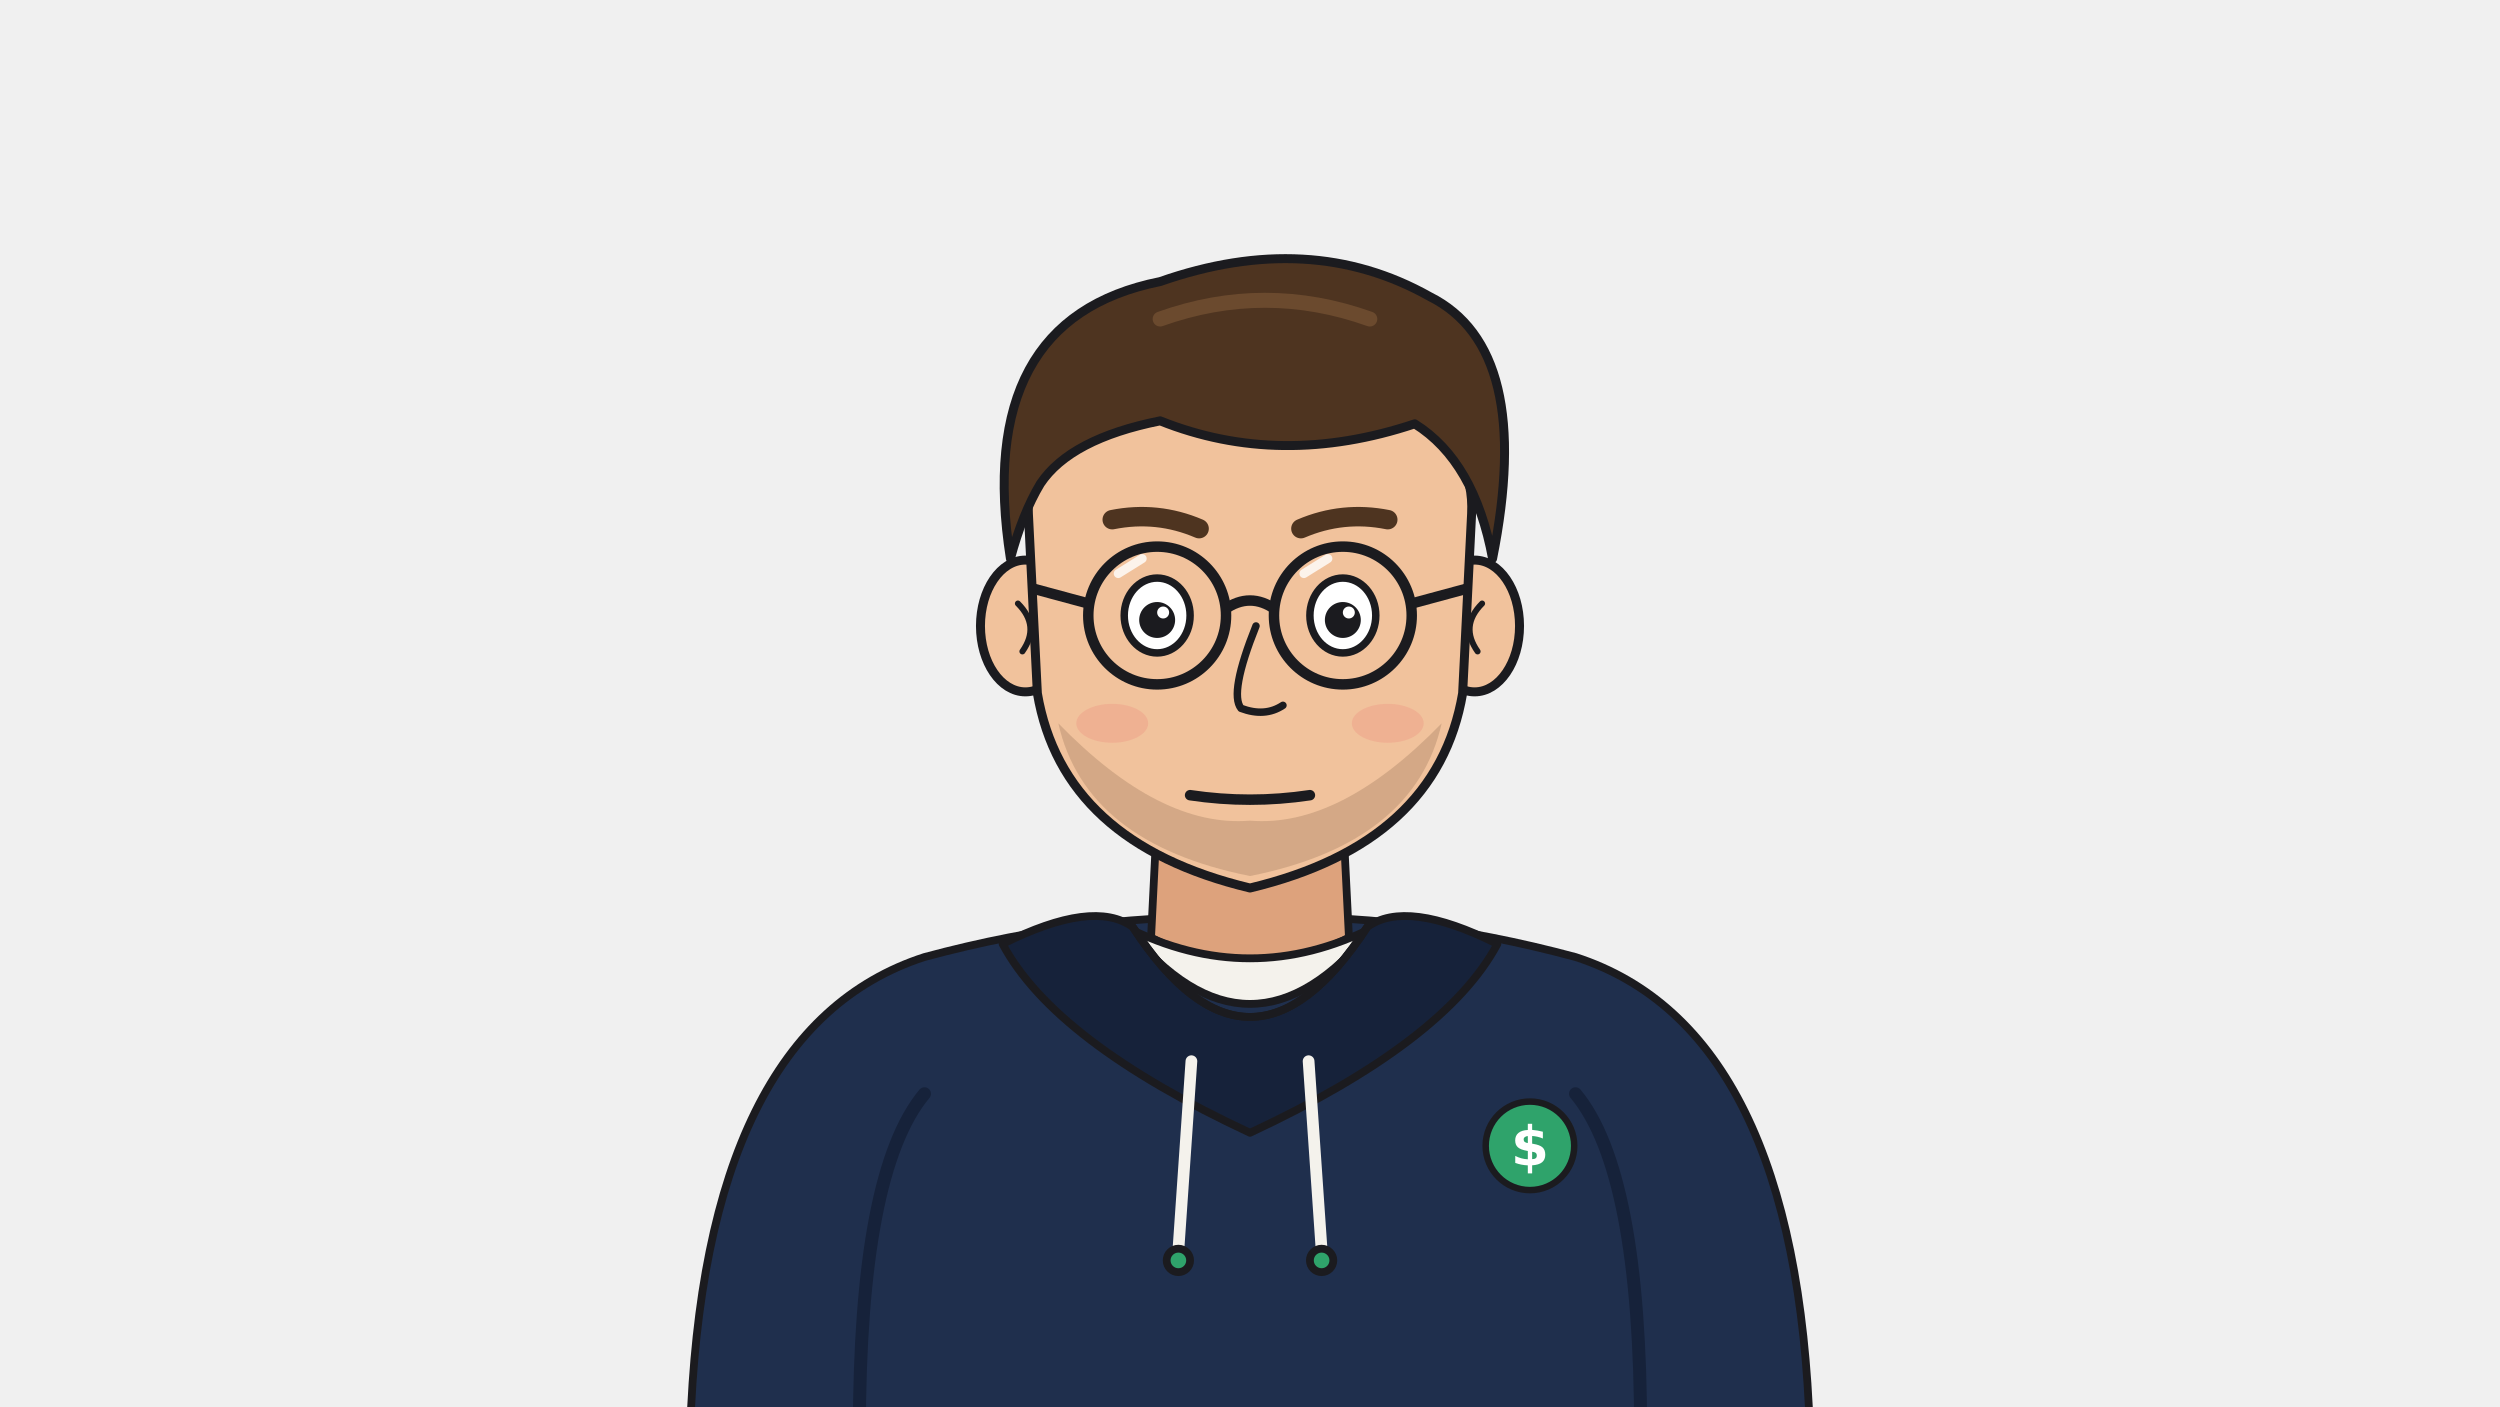
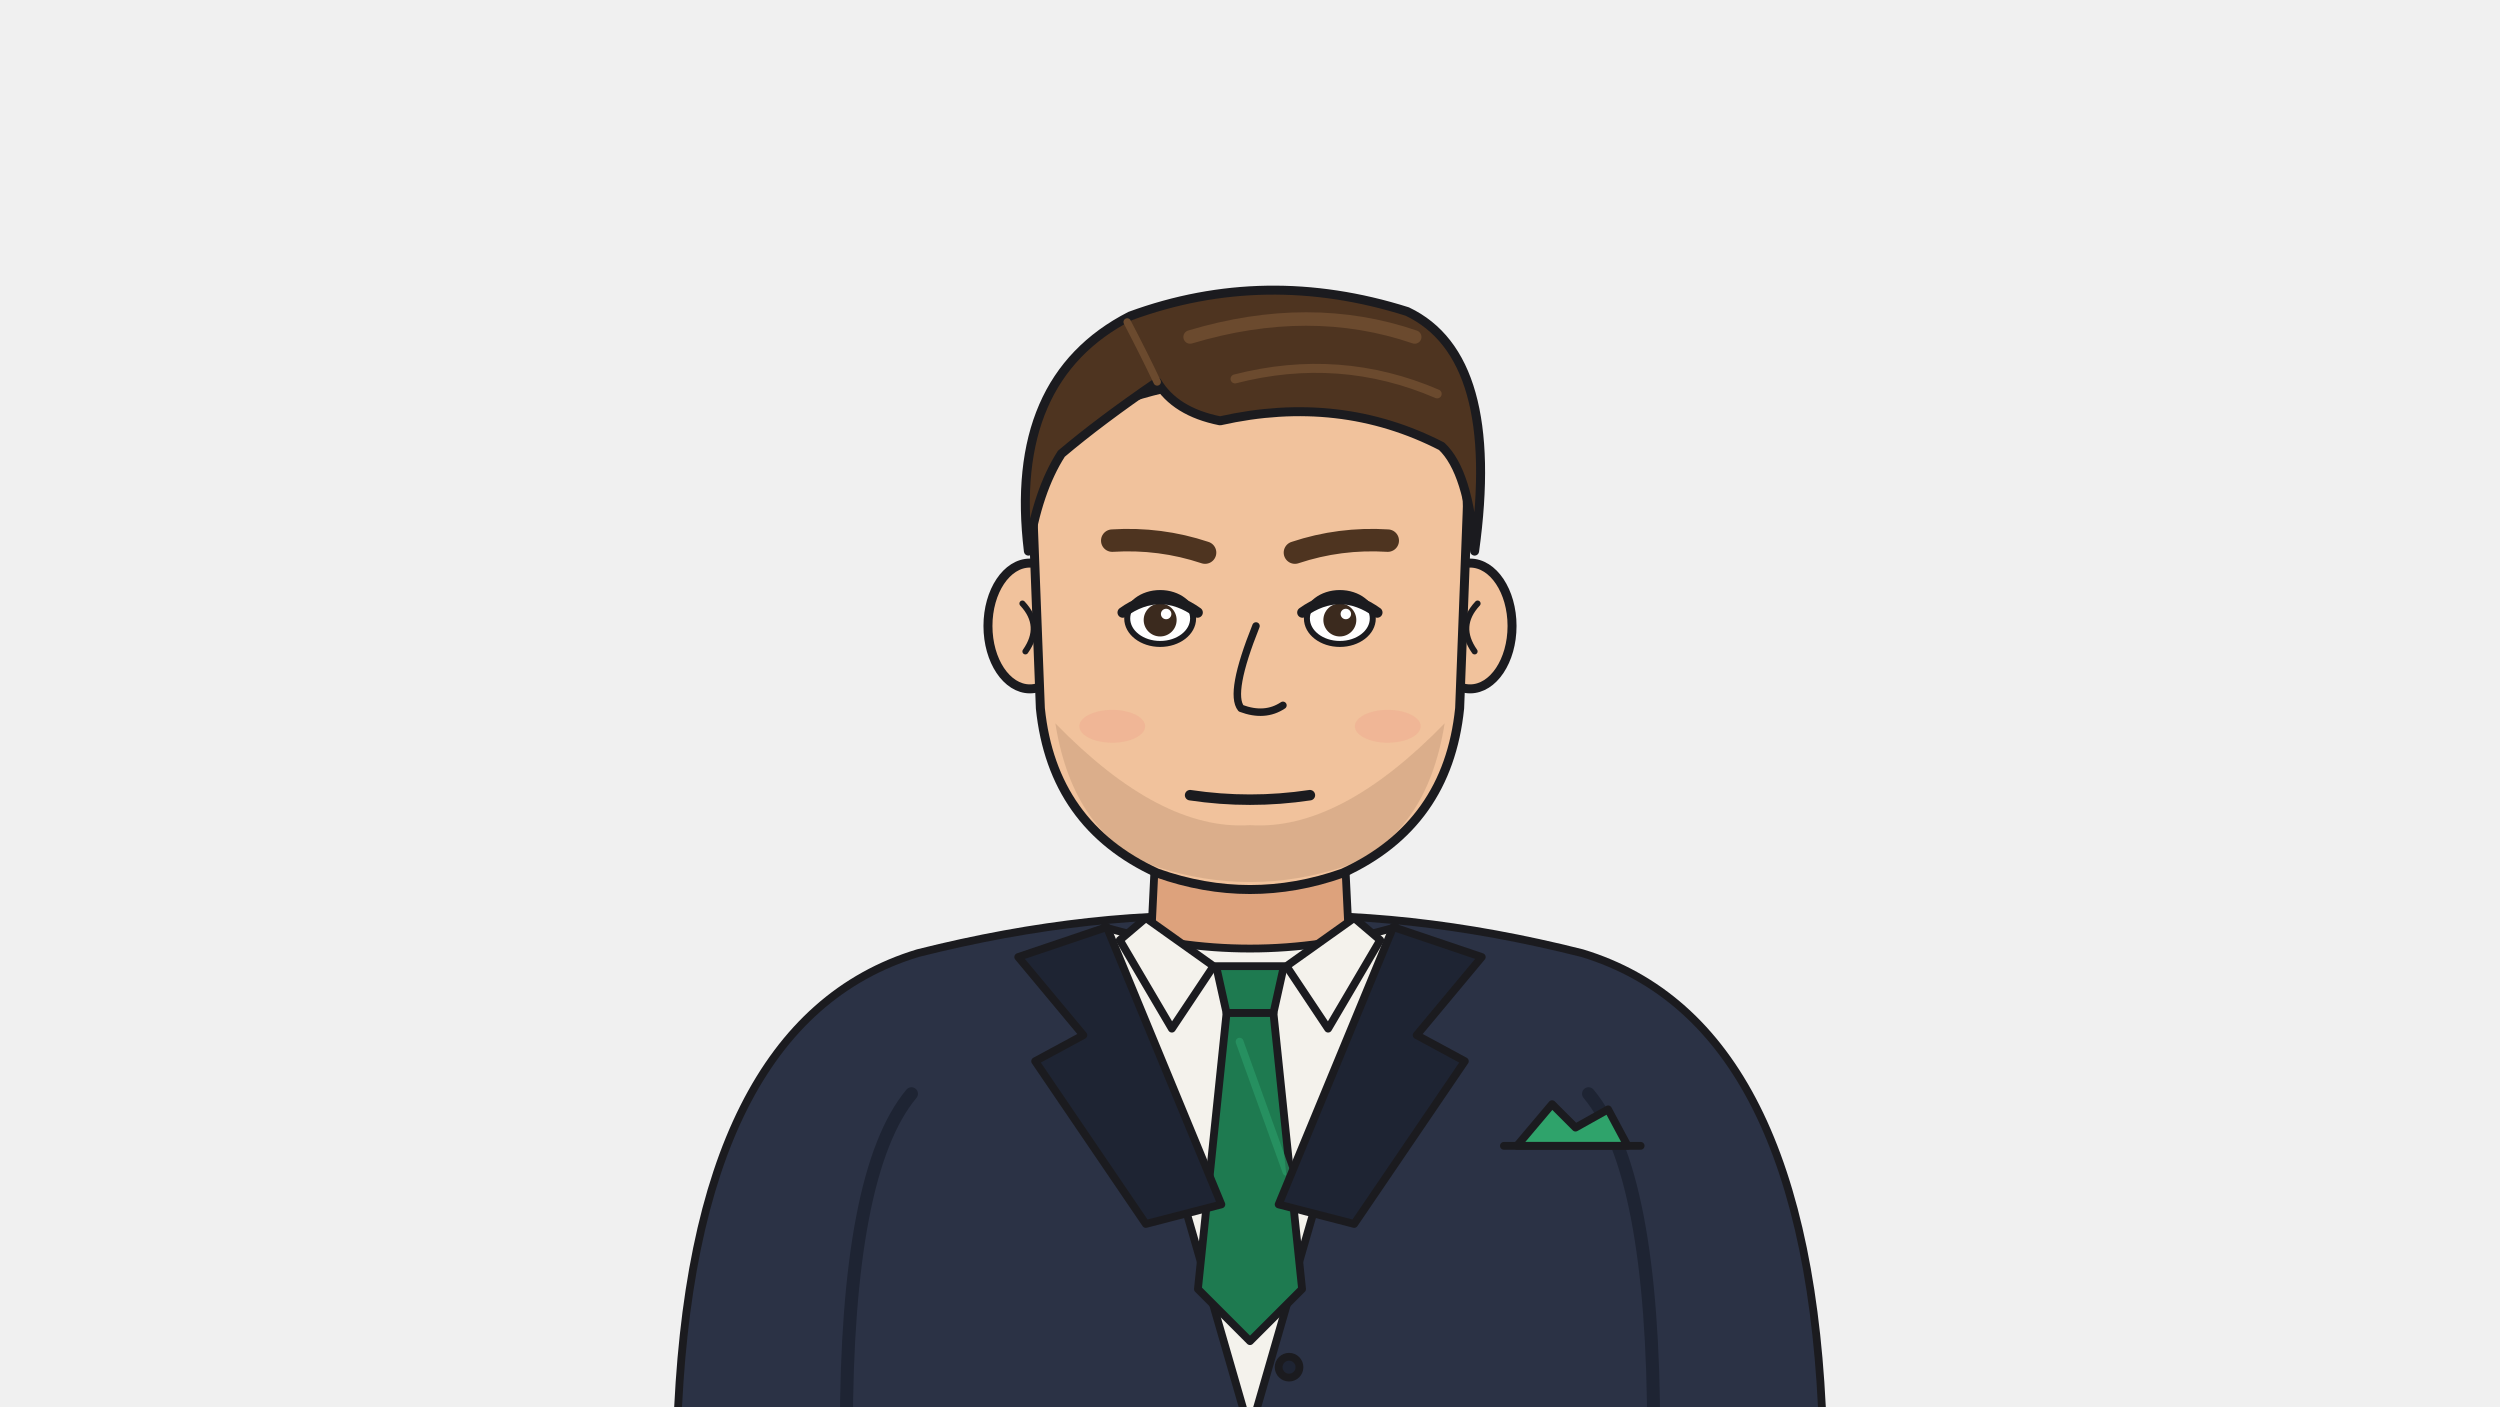
<svg xmlns="http://www.w3.org/2000/svg" width="1920" height="1080" viewBox="0 0 1920 1080">
  <g stroke="#1B1B1F" stroke-width="6" stroke-linejoin="round" stroke-linecap="round">
-     <path d="M530 1100 Q540 790 710 735 Q840 700 960 705              Q1080 700 1210 735 Q1380 790 1390 1100 Z" fill="#1F2F4D" />
-     <path d="M660 1100 Q660 900 710 840" fill="none" stroke="#16223A" stroke-width="10" />
-     <path d="M1260 1100 Q1260 900 1210 840" fill="none" stroke="#16223A" stroke-width="10" />
-     <path d="M888 640 L884 720 Q960 760 1036 720 L1032 640 Z" fill="#DDA27C" />
-     <path d="M865 712 Q960 830 1055 712 Q960 760 865 712 Z" fill="#F4F2EC" />
-     <path d="M770 725 Q840 690 870 712 Q960 850 1050 712              Q1080 690 1150 725 Q1110 800 960 870 Q810 800 770 725 Z" fill="#16223A" />
-     <path d="M870 712 Q960 850 1050 712" fill="none" />
-     <path d="M915 815 L905 960" fill="none" stroke="#F4F2EC" stroke-width="9" />
-     <path d="M1005 815 L1015 960" fill="none" stroke="#F4F2EC" stroke-width="9" />
-     <circle cx="905" cy="968" r="9" fill="#2FA36B" />
-     <circle cx="1015" cy="968" r="9" fill="#2FA36B" />
-     <circle cx="1175" cy="880" r="34" fill="#2FA36B" stroke-width="5" />
-     <text x="1175" y="895" font-family="DejaVu Sans" font-weight="bold" font-size="42" text-anchor="middle" fill="#FFFFFF" stroke="none">$</text>
+     <path d="M520 1100 Q530 785 705 732 Q840 698 960 704              Q1080 698 1215 732 Q1390 785 1400 1100 Z" fill="#2B3245" />
+     <path d="M650 1100 Q650 900 700 840" fill="none" stroke="#1E2433" stroke-width="10" />
+     <path d="M1270 1100 Q1270 900 1220 840" fill="none" stroke="#1E2433" stroke-width="10" />
+     <path d="M888 640 L884 722 Q960 760 1036 722 L1032 640 Z" fill="#DDA27C" />
+     <path d="M848 712 L960 1100 L1072 712 Q960 745 848 712 Z" fill="#F4F2EC" />
+     <path d="M934 742 L986 742 L978 778 L942 778 Z" fill="#1E7A50" />
+     <path d="M942 778 L978 778 L1000 990 L960 1030 L920 990 Z" fill="#1E7A50" />
+     <path d="M952 800 L988 900" fill="none" stroke="#2A9A67" stroke-width="6" opacity="0.7" />
+     <path d="M880 705 L932 742 L900 790 L860 722 Z" fill="#F4F2EC" />
+     <path d="M1040 705 L988 742 L1020 790 L1060 722 Z" fill="#F4F2EC" />
+     <polygon points="850 712 938 925 880 940 795 815 832 795 782 735" fill="#1E2433" />
+     <polygon points="1070 712 982 925 1040 940 1125 815 1088 795 1138 735" fill="#1E2433" />
+     <path d="M1165 880 L1250 880 L1235 852 L1210 866 L1192 848 Z" fill="#2FA36B" />
+     <path d="M1155 880 L1260 880" fill="none" />
+     <circle cx="990" cy="1050" r="8" fill="#1E2433" />
  </g>
  <g transform="translate(0 25) translate(960 450) scale(1.15) translate(-960 -450)">
    <g stroke="#1B1B1F" stroke-width="6" stroke-linejoin="round" stroke-linecap="round">
-       <ellipse cx="810" cy="455" rx="30" ry="44" fill="#F1C29C" />
-       <ellipse cx="1110" cy="455" rx="30" ry="44" fill="#F1C29C" />
-       <path d="M805 440 Q820 455 808 472" fill="none" stroke-width="4" />
-       <path d="M1115 440 Q1100 455 1112 472" fill="none" stroke-width="4" />
-       <path d="M812 380 Q808 300 960 285 Q1112 300 1108 380              L1102 500 Q1085 600 960 630 Q835 600 818 500 Z" fill="#F1C29C" />
-       <path d="M832 520 Q850 600 960 622 Q1070 600 1088 520              Q1020 590 960 585 Q900 590 832 520 Z" fill="#4E3420" opacity="0.18" stroke="none" />
-       <path d="M800 410 Q775 250 900 225 Q1000 190 1080 235              Q1150 270 1122 410 Q1110 345 1070 320              Q980 350 900 318 Q840 330 820 360 Q808 380 800 410 Z" fill="#4E3420" />
-       <path d="M900 250 Q970 225 1040 250" fill="none" stroke="#6B4A2E" stroke-width="10" />
+       <ellipse cx="813" cy="455" rx="28" ry="42" fill="#F1C29C" />
+       <ellipse cx="1107" cy="455" rx="28" ry="42" fill="#F1C29C" />
+       <path d="M808 440 Q822 455 810 472" fill="none" stroke-width="4" />
+       <path d="M1112 440 Q1098 455 1110 472" fill="none" stroke-width="4" />
+       <path d="M815 380 Q810 300 960 288 Q1110 300 1105 380              L1100 510 Q1092 588 1022 620 Q960 642 898 620              Q828 588 820 510 Z" fill="#F1C29C" />
+       <path d="M830 520 Q842 595 898 616 Q960 636 1022 616 Q1078 595 1090 520              Q1020 592 960 588 Q900 592 830 520 Z" fill="#4E3420" opacity="0.14" stroke="none" />
+       <path d="M812 405 Q798 290 880 248 Q970 215 1065 245              Q1128 275 1110 405 Q1106 352 1088 335              Q1020 300 940 318 Q910 312 898 292              Q860 318 834 340 Q818 365 812 405 Z" fill="#4E3420" />
+       <path d="M878 252 Q890 275 898 292" fill="none" stroke="#6B4A2E" stroke-width="5" />
+       <path d="M920 262 Q1000 238 1070 262" fill="none" stroke="#6B4A2E" stroke-width="9" />
+       <path d="M950 290 Q1020 272 1085 300" fill="none" stroke="#6B4A2E" stroke-width="6" />
      <path d="M964 455 Q946 500 954 510 Q970 516 982 508" fill="none" stroke-width="5" />
-       <ellipse cx="868" cy="520" rx="24" ry="13" fill="#EE9C86" opacity="0.45" stroke="none" />
-       <ellipse cx="1052" cy="520" rx="24" ry="13" fill="#EE9C86" opacity="0.45" stroke="none" />
+       <ellipse cx="868" cy="522" rx="22" ry="11" fill="#EE9C86" opacity="0.30" stroke="none" />
+       <ellipse cx="1052" cy="522" rx="22" ry="11" fill="#EE9C86" opacity="0.30" stroke="none" />
    </g>
-     <ellipse cx="898" cy="448" rx="22" ry="25" fill="#FFFFFF" stroke="#1B1B1F" stroke-width="5" />
-     <circle cx="898" cy="451" r="12" fill="#1B1B1F" />
-     <circle cx="902" cy="446" r="4" fill="#FFFFFF" />
-     <ellipse cx="1022" cy="448" rx="22" ry="25" fill="#FFFFFF" stroke="#1B1B1F" stroke-width="5" />
-     <circle cx="1022" cy="451" r="12" fill="#1B1B1F" />
-     <circle cx="1026" cy="446" r="4" fill="#FFFFFF" />
-     <g fill="none" stroke="#1B1B1F" stroke-width="7">
-       <circle cx="898" cy="448" r="46" />
-       <circle cx="1022" cy="448" r="46" />
-       <path d="M943 444 Q960 432 977 444" />
-       <path d="M852 440 L815 430" />
-       <path d="M1068 440 L1105 430" />
-     </g>
-     <path d="M872 420 L888 410" stroke="#FFFFFF" stroke-width="6" stroke-linecap="round" opacity="0.8" />
-     <path d="M996 420 L1012 410" stroke="#FFFFFF" stroke-width="6" stroke-linecap="round" opacity="0.8" />
-     <path d="M868 384 Q898 378 926 390" fill="none" stroke="#4E3420" stroke-width="13" stroke-linecap="round" />
-     <path d="M1052 384 Q1022 378 994 390" fill="none" stroke="#4E3420" stroke-width="13" stroke-linecap="round" />
+     <ellipse cx="900" cy="450" rx="22" ry="17" fill="#FFFFFF" stroke="#1B1B1F" stroke-width="4" />
+     <circle cx="900" cy="451" r="11" fill="#3B2A1E" />
+     <circle cx="904" cy="447" r="3.5" fill="#FFFFFF" />
+     <path d="M875 446 Q900 428 925 446" fill="none" stroke="#1B1B1F" stroke-width="7" stroke-linecap="round" />
+     <ellipse cx="1020" cy="450" rx="22" ry="17" fill="#FFFFFF" stroke="#1B1B1F" stroke-width="4" />
+     <circle cx="1020" cy="451" r="11" fill="#3B2A1E" />
+     <circle cx="1024" cy="447" r="3.5" fill="#FFFFFF" />
+     <path d="M995 446 Q1020 428 1045 446" fill="none" stroke="#1B1B1F" stroke-width="7" stroke-linecap="round" />
+     <path d="M868 398 Q900 396 930 406" fill="none" stroke="#4E3420" stroke-width="15" stroke-linecap="round" />
+     <path d="M1052 398 Q1020 396 990 406" fill="none" stroke="#4E3420" stroke-width="15" stroke-linecap="round" />
    <path d="M920 568 Q960 574 1000 568" fill="none" stroke="#1B1B1F" stroke-width="7" stroke-linecap="round" />
  </g>
</svg>
